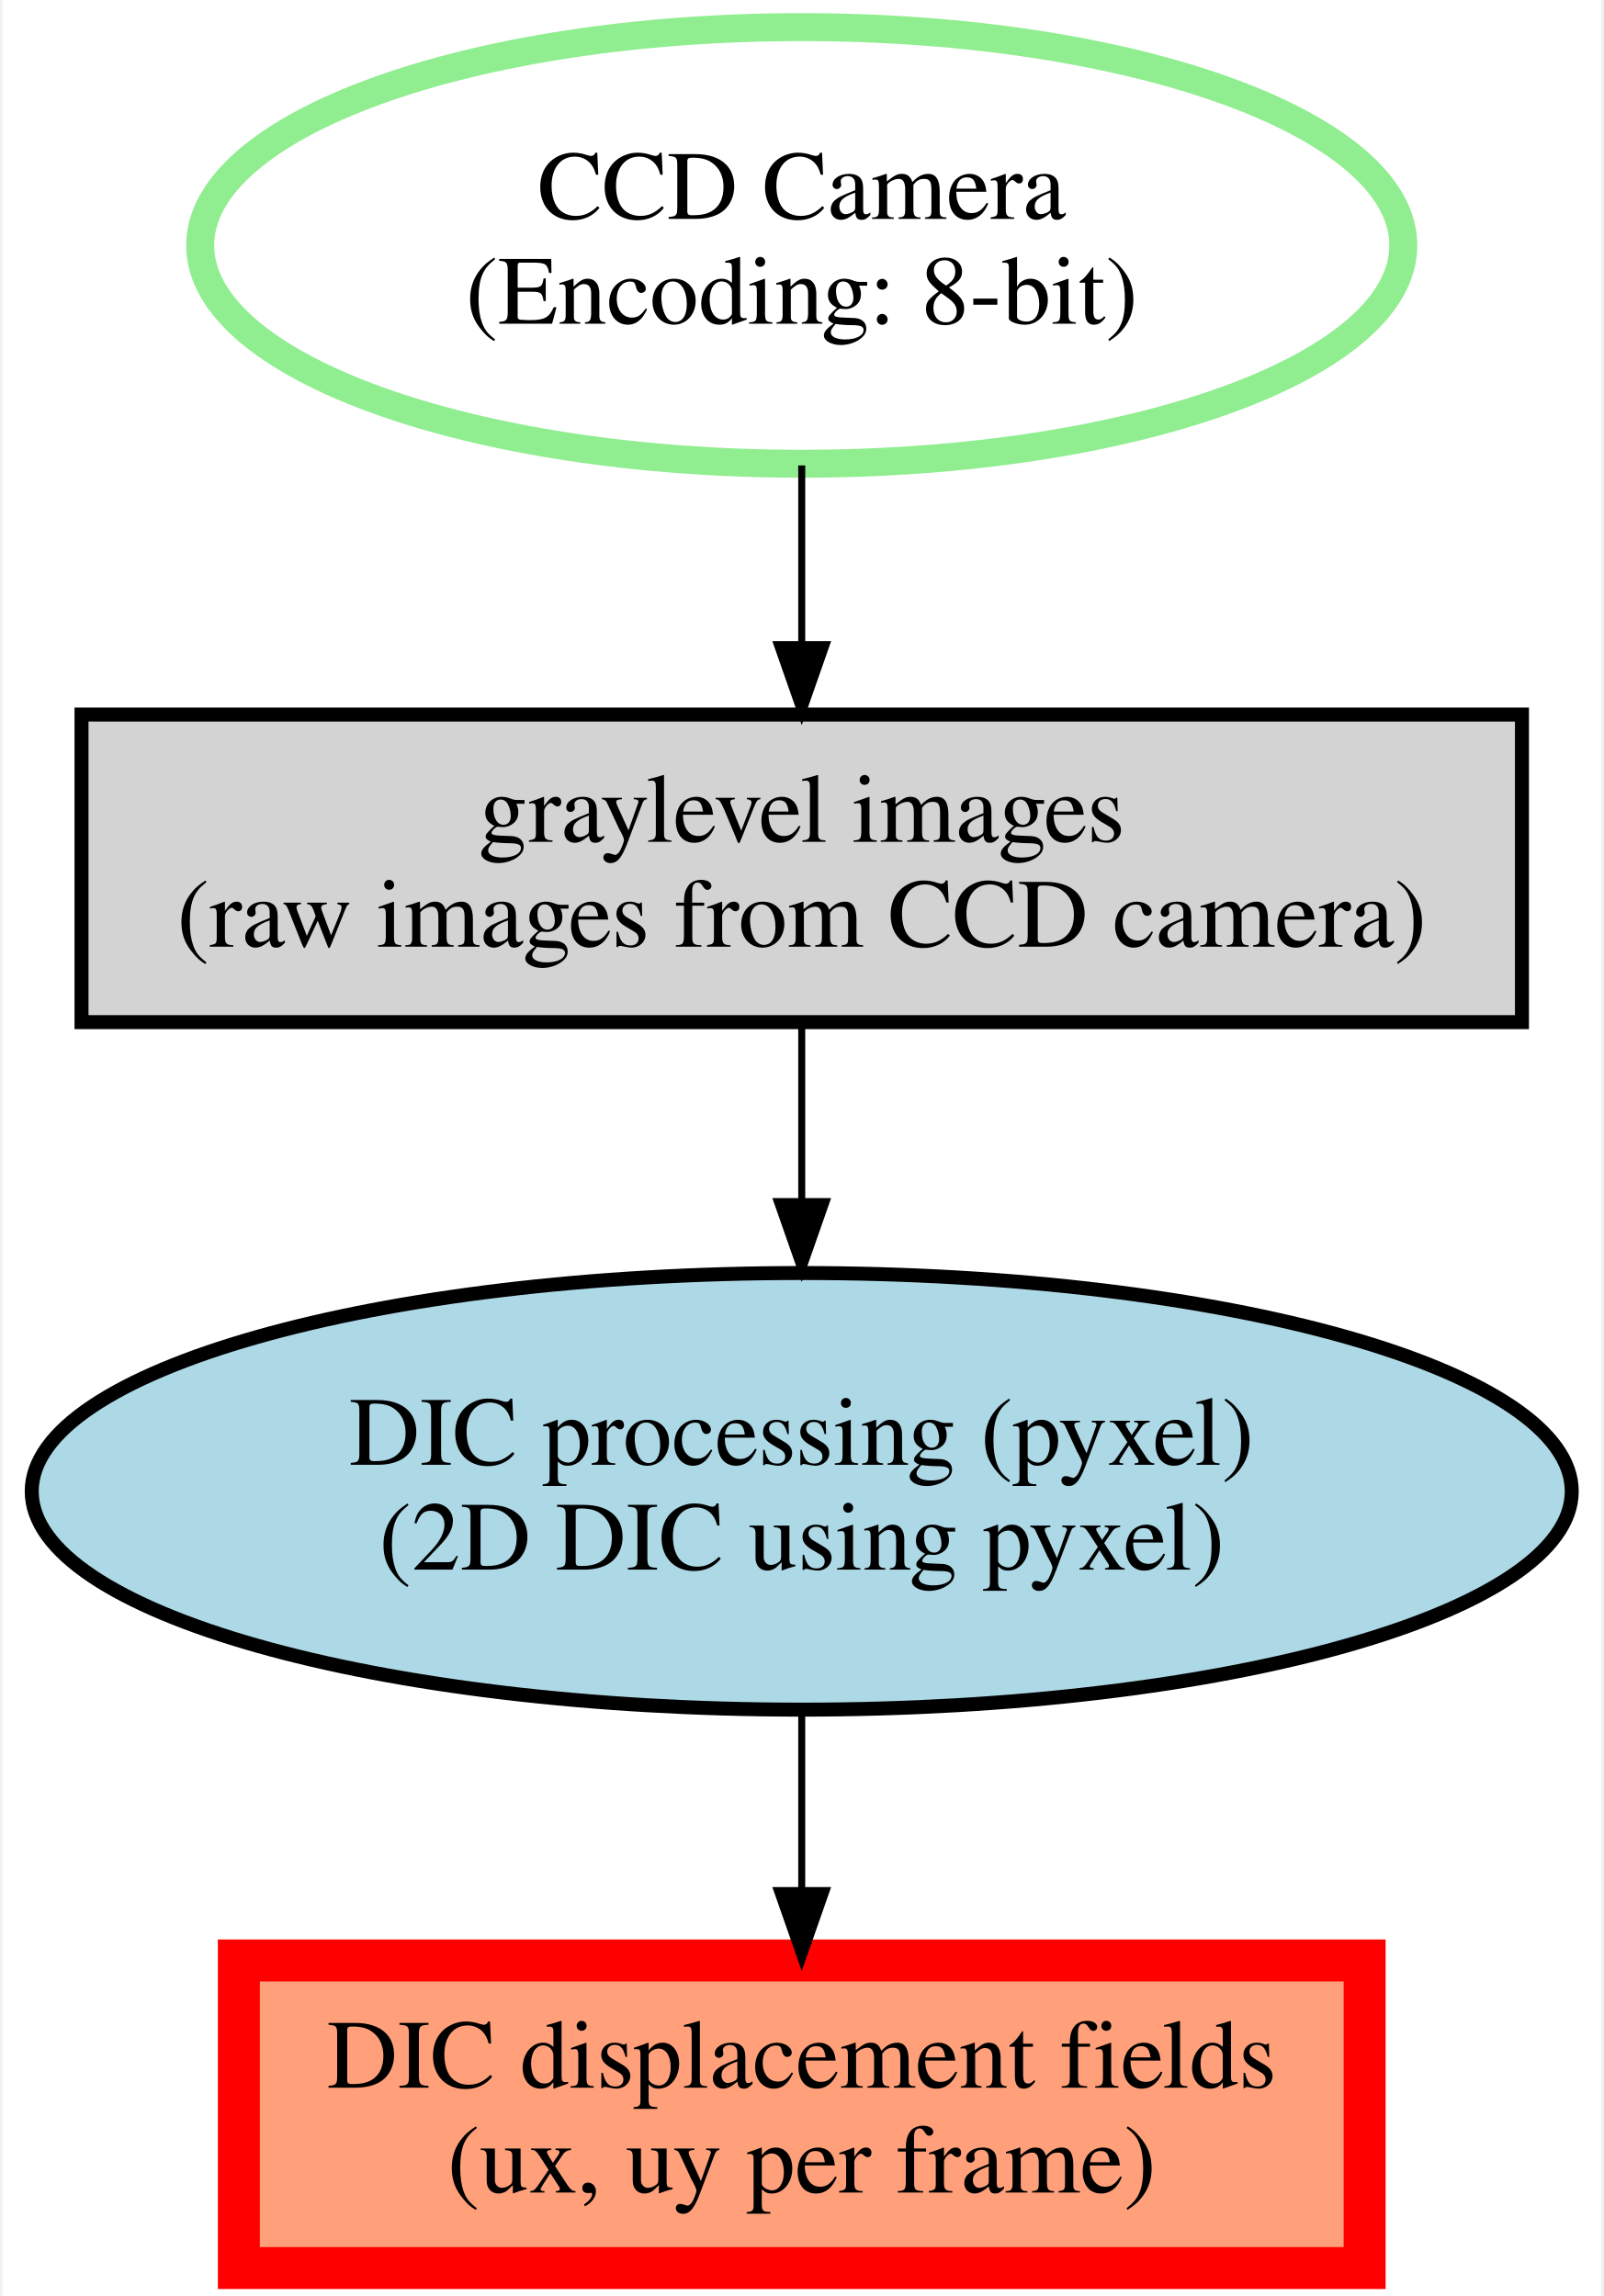
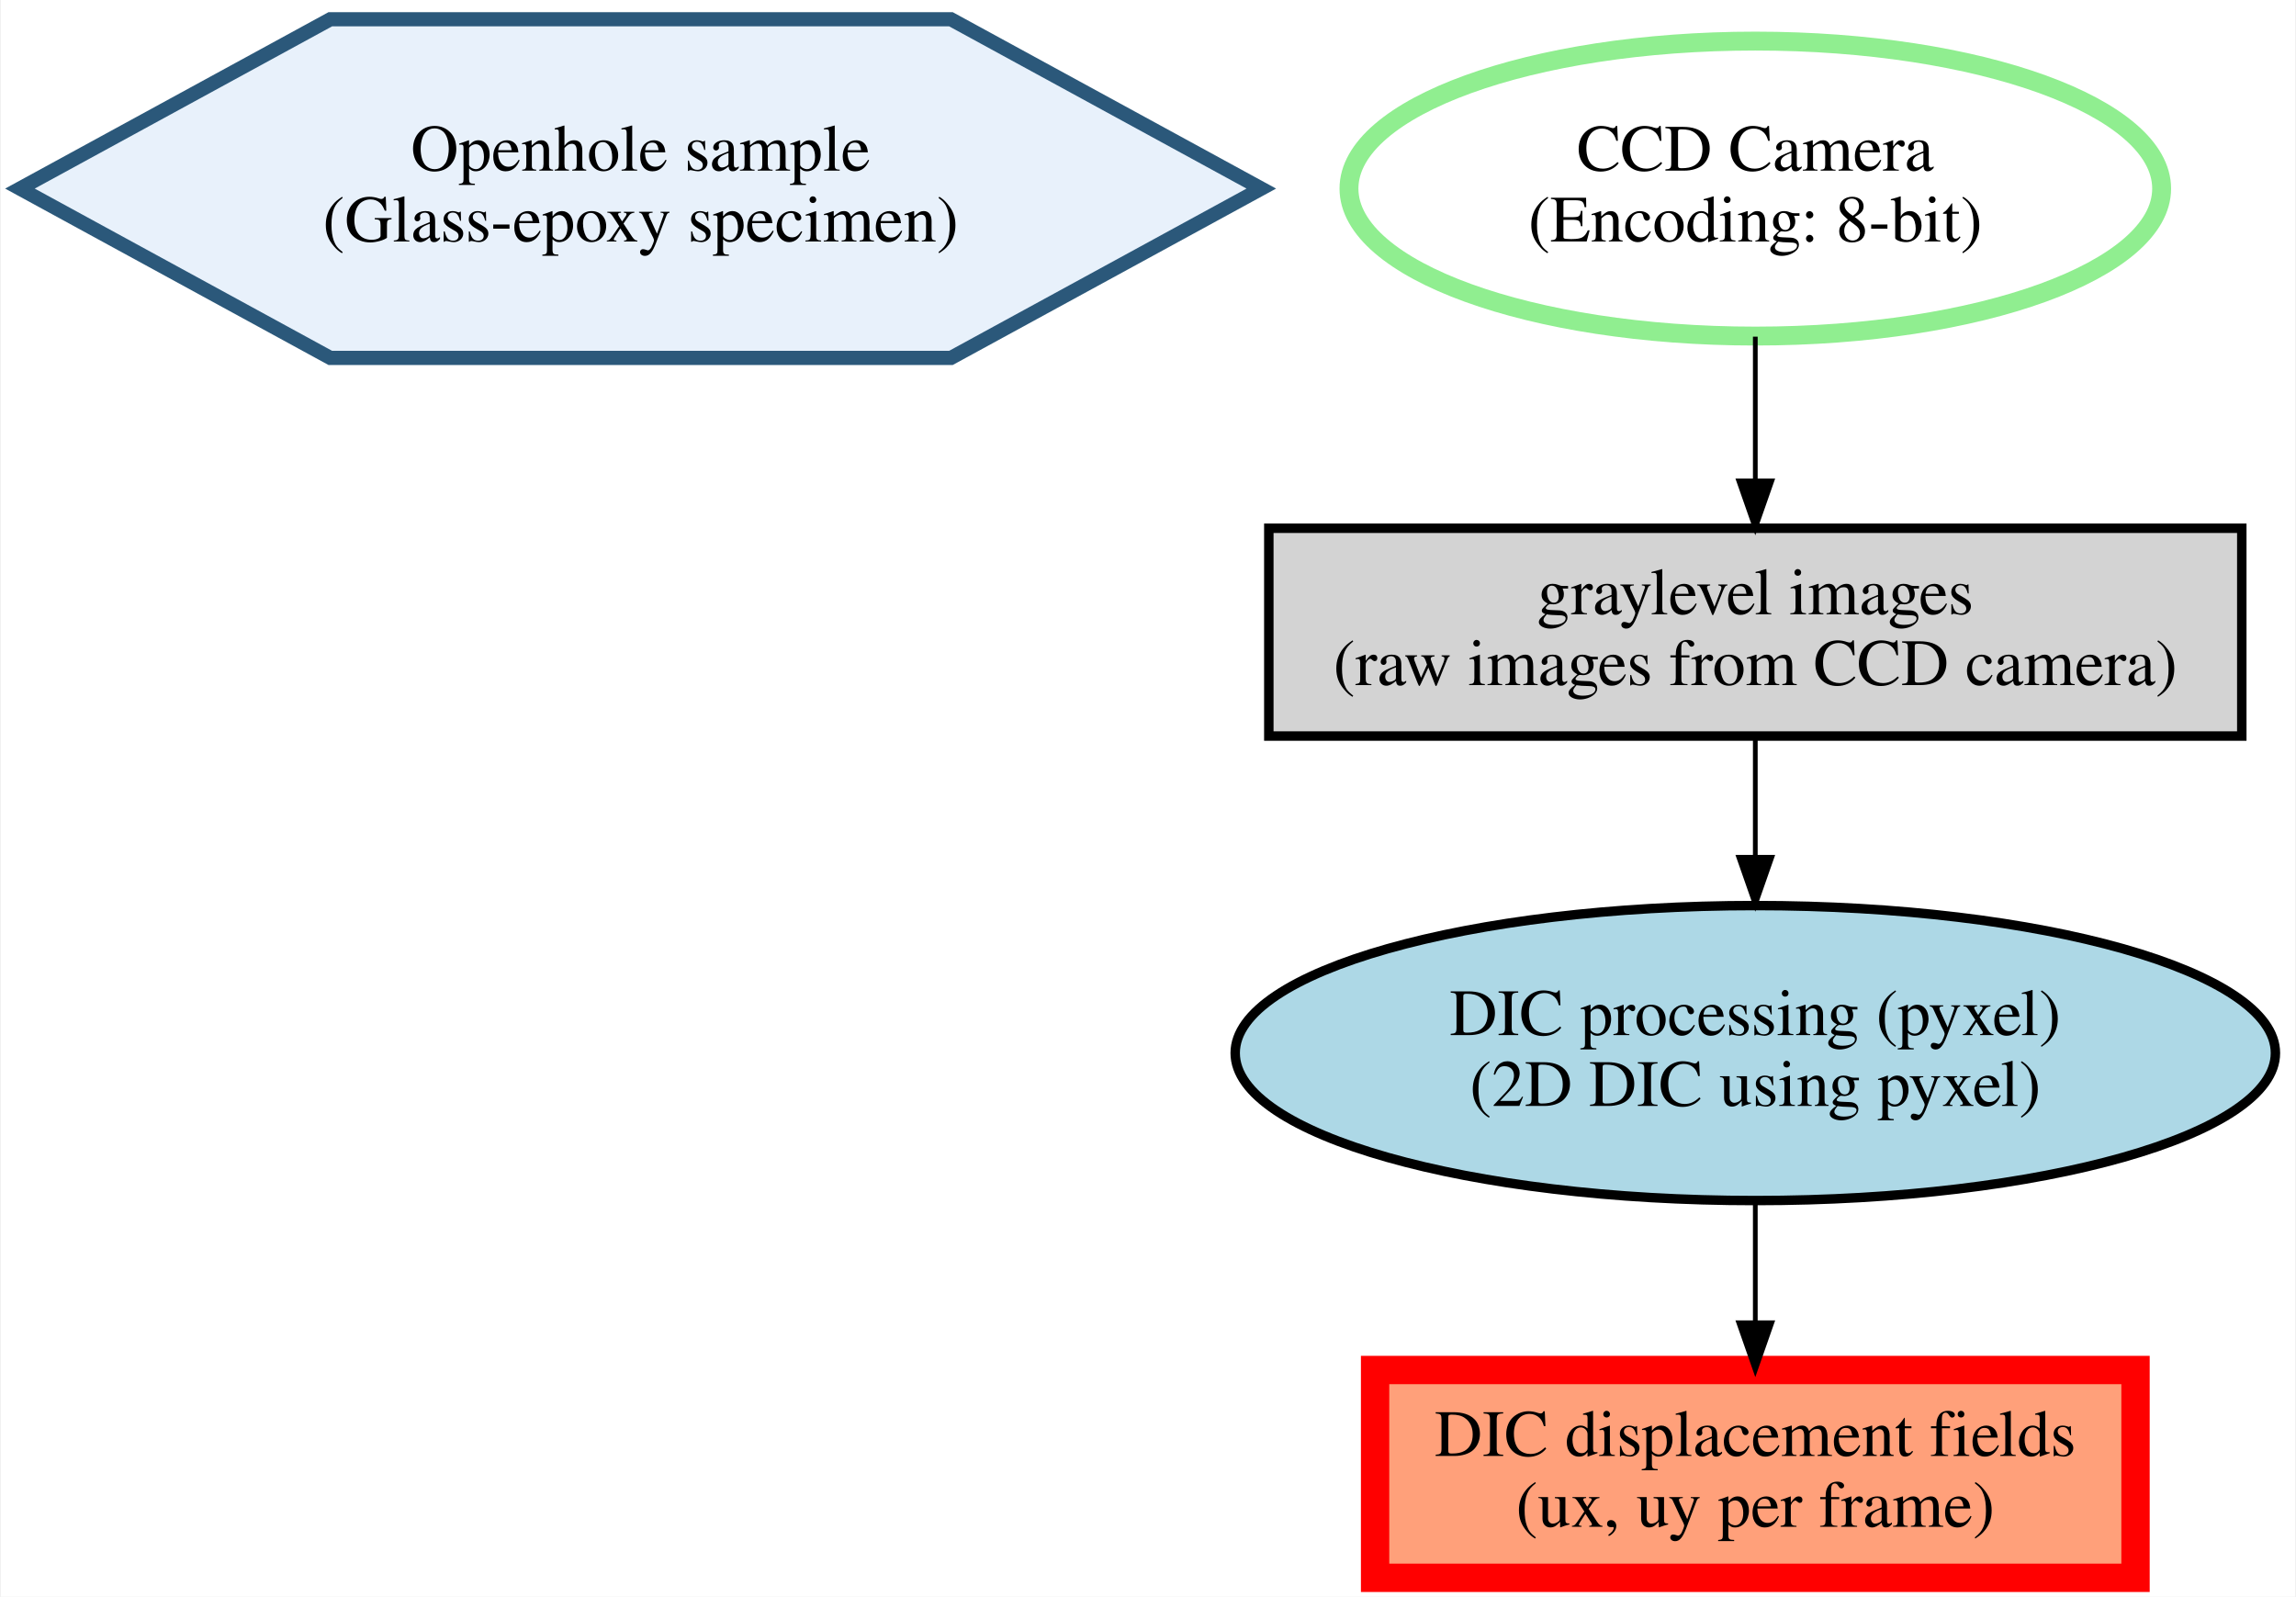
- <svg xmlns="http://www.w3.org/2000/svg" width="229pt" height="328pt" viewBox="0.00 0.00 228.62 328.45">
-   <g id="graph0" class="graph" transform="scale(1 1) rotate(0) translate(4 324.45)">
-     <polygon fill="white" stroke="transparent" points="-4,4 -4,-324.45 224.62,-324.45 224.62,4 -4,4" />
+ <svg xmlns="http://www.w3.org/2000/svg" width="486pt" height="338pt" viewBox="0.00 0.00 485.76 338.08">
+   <g id="graph0" class="graph" transform="scale(1 1) rotate(0) translate(4 334.08)">
+     <polygon fill="white" stroke="transparent" points="-4,4 -4,-334.08 481.76,-334.08 481.76,4 -4,4" />
    <g id="node1" class="node">
-       <ellipse fill="white" stroke="lightgreen" stroke-width="4" cx="110.31" cy="-289.34" rx="86.03" ry="31.23" />
-       <text text-anchor="middle" x="110.31" y="-293.14" font-family="Times,serif" font-size="14.00">CCD Camera</text>
-       <text text-anchor="middle" x="110.31" y="-278.14" font-family="Times,serif" font-size="14.00">(Encoding: 8-bit)</text>
+       <polygon fill="#e8f1fb" stroke="#2b587a" stroke-width="3" points="262.87,-294.15 197.16,-330 65.75,-330 0.04,-294.15 65.75,-258.3 197.16,-258.3 262.87,-294.15" />
+       <text text-anchor="middle" x="131.46" y="-297.95" font-family="Times,serif" font-size="14.00">Openhole sample</text>
+       <text text-anchor="middle" x="131.46" y="-282.95" font-family="Times,serif" font-size="14.00">(Glass-epoxy specimen)</text>
+     </g>
+     <g id="node2" class="node">
+       <ellipse fill="white" stroke="lightgreen" stroke-width="4" cx="367.46" cy="-294.15" rx="86.03" ry="31.23" />
+       <text text-anchor="middle" x="367.46" y="-297.95" font-family="Times,serif" font-size="14.00">CCD Camera</text>
+       <text text-anchor="middle" x="367.46" y="-282.95" font-family="Times,serif" font-size="14.00">(Encoding: 8-bit)</text>
+     </g>
+     <g id="node4" class="node">
+       <polygon fill="lightgrey" stroke="black" stroke-width="2" points="470.46,-222.23 264.46,-222.23 264.46,-178.23 470.46,-178.23 470.46,-222.23" />
+       <text text-anchor="middle" x="367.46" y="-204.03" font-family="Times,serif" font-size="14.00">graylevel images</text>
+       <text text-anchor="middle" x="367.46" y="-189.03" font-family="Times,serif" font-size="14.00">(raw images from CCD camera)</text>
+     </g>
+     <g id="edge2" class="edge">
+       <path fill="none" stroke="black" d="M367.46,-262.8C367.46,-253.04 367.46,-242.22 367.46,-232.41" />
+       <polygon fill="black" stroke="black" points="370.96,-232.25 367.46,-222.25 363.96,-232.25 370.96,-232.25" />
    </g>
    <g id="node3" class="node">
-       <polygon fill="lightgrey" stroke="black" stroke-width="2" points="213.31,-222.23 7.31,-222.23 7.31,-178.23 213.31,-178.23 213.31,-222.23" />
-       <text text-anchor="middle" x="110.31" y="-204.03" font-family="Times,serif" font-size="14.00">graylevel images</text>
-       <text text-anchor="middle" x="110.31" y="-189.03" font-family="Times,serif" font-size="14.00">(raw images from CCD camera)</text>
+       <ellipse fill="lightblue" stroke="black" stroke-width="2" cx="367.46" cy="-111.11" rx="110.12" ry="31.23" />
+       <text text-anchor="middle" x="367.46" y="-114.91" font-family="Times,serif" font-size="14.00">DIC processing (pyxel)</text>
+       <text text-anchor="middle" x="367.46" y="-99.91" font-family="Times,serif" font-size="14.00">(2D DIC using pyxel)</text>
    </g>
-     <g id="edge2" class="edge">
-       <path fill="none" stroke="black" d="M110.31,-257.87C110.31,-249.59 110.31,-240.62 110.31,-232.3" />
-       <polygon fill="black" stroke="black" points="113.81,-232.23 110.31,-222.23 106.81,-232.23 113.81,-232.23" />
-     </g>
-     <g id="node2" class="node">
-       <ellipse fill="lightblue" stroke="black" stroke-width="2" cx="110.31" cy="-111.11" rx="110.12" ry="31.23" />
-       <text text-anchor="middle" x="110.31" y="-114.91" font-family="Times,serif" font-size="14.00">DIC processing (pyxel)</text>
-       <text text-anchor="middle" x="110.31" y="-99.91" font-family="Times,serif" font-size="14.00">(2D DIC using pyxel)</text>
-     </g>
-     <g id="node4" class="node">
-       <polygon fill="#ffa07a" stroke="red" stroke-width="6" points="190.81,-44 29.81,-44 29.81,0 190.81,0 190.81,-44" />
-       <text text-anchor="middle" x="110.31" y="-25.8" font-family="Times,serif" font-size="14.00">DIC displacement fields</text>
-       <text text-anchor="middle" x="110.31" y="-10.8" font-family="Times,serif" font-size="14.00">(ux, uy per frame)</text>
+     <g id="node5" class="node">
+       <polygon fill="#ffa07a" stroke="red" stroke-width="6" points="447.96,-44 286.96,-44 286.96,0 447.96,0 447.96,-44" />
+       <text text-anchor="middle" x="367.46" y="-25.8" font-family="Times,serif" font-size="14.00">DIC displacement fields</text>
+       <text text-anchor="middle" x="367.46" y="-10.8" font-family="Times,serif" font-size="14.00">(ux, uy per frame)</text>
    </g>
    <g id="edge3" class="edge">
-       <path fill="none" stroke="black" d="M110.31,-79.64C110.31,-71.37 110.31,-62.39 110.31,-54.08" />
-       <polygon fill="black" stroke="black" points="113.81,-54 110.31,-44 106.81,-54 113.81,-54" />
+       <path fill="none" stroke="black" d="M367.46,-79.64C367.46,-71.37 367.46,-62.39 367.46,-54.08" />
+       <polygon fill="black" stroke="black" points="370.96,-54 367.46,-44 363.96,-54 370.96,-54" />
    </g>
    <g id="edge1" class="edge">
-       <path fill="none" stroke="black" d="M110.31,-178.14C110.31,-170.47 110.31,-161.51 110.31,-152.72" />
-       <polygon fill="black" stroke="black" points="113.81,-152.56 110.31,-142.56 106.81,-152.56 113.81,-152.56" />
+       <path fill="none" stroke="black" d="M367.46,-178.14C367.46,-170.47 367.46,-161.51 367.46,-152.72" />
+       <polygon fill="black" stroke="black" points="370.96,-152.56 367.46,-142.56 363.96,-152.56 370.96,-152.56" />
    </g>
  </g>
</svg>
